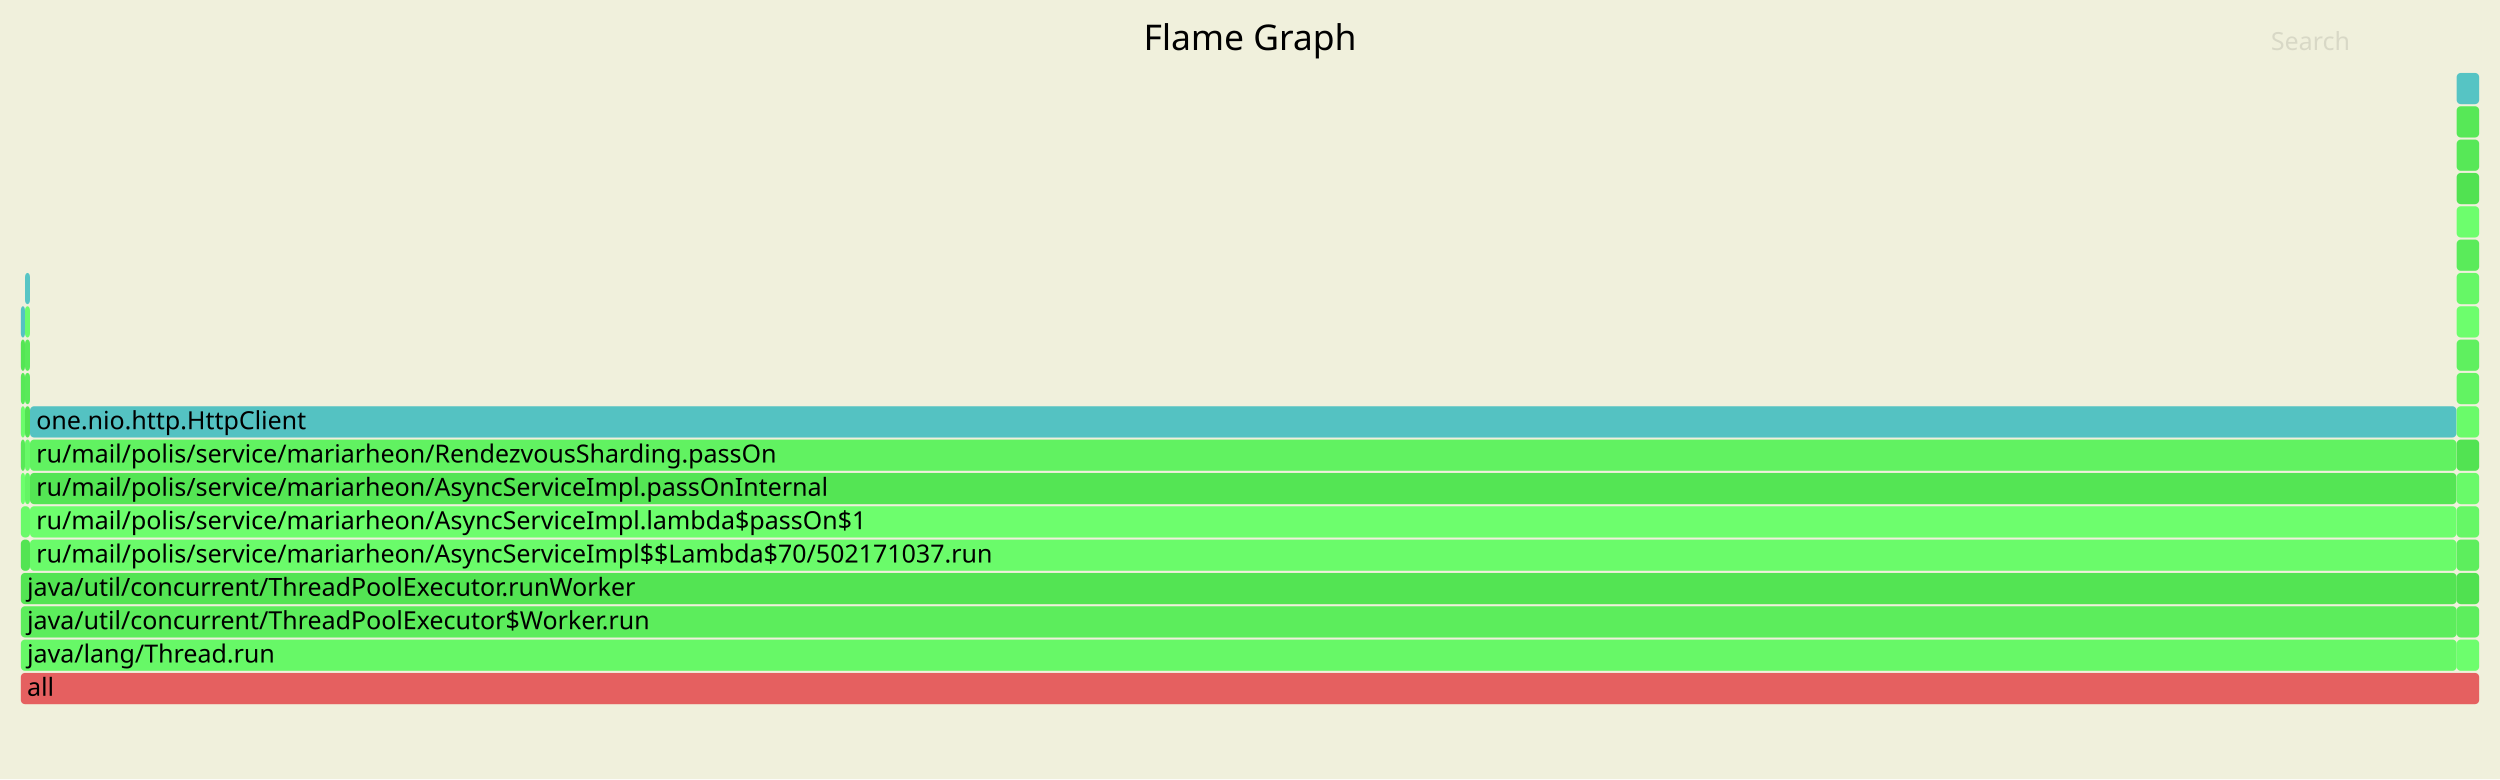
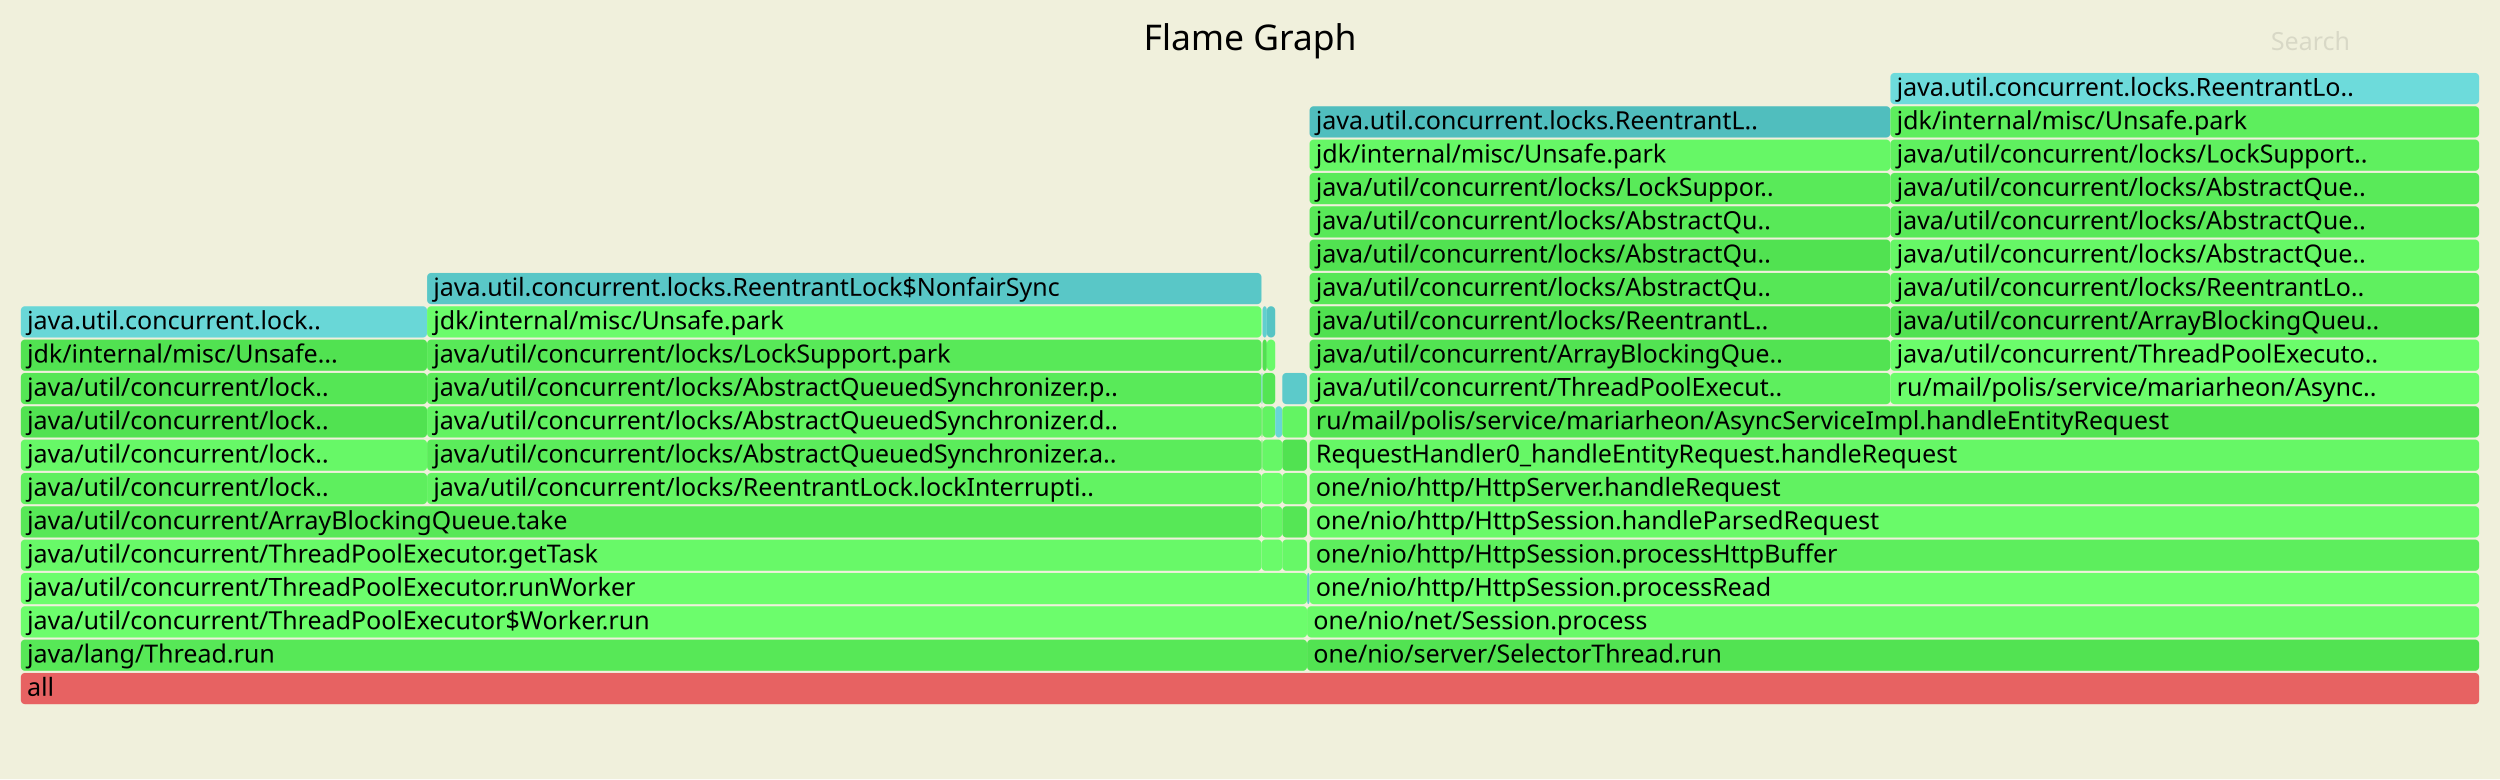
<svg xmlns="http://www.w3.org/2000/svg" version="1.1" width="1200" height="374" viewBox="0 0 1200 374">
  <style type="text/css">
	text { font-family:Verdana; font-size:12px; fill:rgb(0,0,0); }
	#search { opacity:0.1; cursor:pointer; }
	#search:hover, #search.show { opacity:1; }
	#subtitle { text-anchor:middle; font-color:rgb(160,160,160); }
	#title { text-anchor:middle; font-size:17px}
	#unzoom { cursor:pointer; }
	#frames &gt; *:hover { stroke:black; stroke-width:0.5; cursor:pointer; }
	.hide { display:none; }
	.parent { opacity:0.5; }
</style>
  <rect x="0" y="0" width="100%" height="100%" fill="rgb(240,240,220)" />
  <text id="title" x="600" y="24">Flame Graph</text>
  <text id="details" x="10" y="357"> </text>
  <text id="unzoom" x="10" y="24" class="hide">Reset Zoom</text>
  <text id="search" x="1090" y="24">Search</text>
  <text id="matched" x="1090" y="357"> </text>
  <g id="frames">
    <g>
-       <rect x="10.0" y="323.0" width="1180.0" height="15" fill="#e56060" rx="2" ry="2" />
+       <rect x="10.0" y="323.0" width="1180.0" height="15" fill="#e76262" rx="2" ry="2" />
      <text x="13.0" y="334.0">all</text>
    </g>
    <g>
-       <rect x="10.0" y="307.0" width="1169.2" height="15" fill="#67f867" rx="2" ry="2" />
+       <rect x="10.0" y="307.0" width="617.4" height="15" fill="#57e857" rx="2" ry="2" />
      <text x="13.0" y="318.0">java/lang/Thread.run</text>
    </g>
    <g>
-       <rect x="10.0" y="291.0" width="1169.2" height="15" fill="#5ced5c" rx="2" ry="2" />
+       <rect x="10.0" y="291.0" width="617.4" height="15" fill="#6cfd6c" rx="2" ry="2" />
      <text x="13.0" y="302.0">java/util/concurrent/ThreadPoolExecutor$Worker.run</text>
    </g>
    <g>
-       <rect x="10.0" y="275.0" width="1169.2" height="15" fill="#53e453" rx="2" ry="2" />
+       <rect x="10.0" y="275.0" width="617.4" height="15" fill="#6cfd6c" rx="2" ry="2" />
      <text x="13.0" y="286.0">java/util/concurrent/ThreadPoolExecutor.runWorker</text>
    </g>
    <g>
-       <rect x="10.0" y="259.0" width="4.4" height="15" fill="#53e453" rx="2" ry="2" />
-       <text x="13.0" y="270.0" />
-     </g>
-     <g>
-       <rect x="10.0" y="243.0" width="4.4" height="15" fill="#69fa69" rx="2" ry="2" />
-       <text x="13.0" y="254.0" />
-     </g>
-     <g>
-       <rect x="10.0" y="227.0" width="2.0" height="15" fill="#6dfe6d" rx="2" ry="2" />
-       <text x="13.0" y="238.0" />
-     </g>
-     <g>
-       <rect x="10.0" y="211.0" width="2.0" height="15" fill="#58e958" rx="2" ry="2" />
-       <text x="13.0" y="222.0" />
-     </g>
-     <g>
-       <rect x="10.0" y="195.0" width="2.0" height="15" fill="#6bfc6b" rx="2" ry="2" />
-       <text x="13.0" y="206.0" />
-     </g>
-     <g>
-       <rect x="10.0" y="179.0" width="2.0" height="15" fill="#57e857" rx="2" ry="2" />
-       <text x="13.0" y="190.0" />
-     </g>
-     <g>
-       <rect x="10.0" y="163.0" width="2.0" height="15" fill="#54e554" rx="2" ry="2" />
-       <text x="13.0" y="174.0" />
-     </g>
-     <g>
-       <rect x="10.0" y="147.0" width="2.0" height="15" fill="#54c2c2" rx="2" ry="2" />
-       <text x="13.0" y="158.0" />
-     </g>
-     <g>
-       <rect x="12.0" y="227.0" width="2.4" height="15" fill="#64f564" rx="2" ry="2" />
-       <text x="15.0" y="238.0" />
-     </g>
-     <g>
-       <rect x="12.0" y="211.0" width="2.4" height="15" fill="#68f968" rx="2" ry="2" />
-       <text x="15.0" y="222.0" />
-     </g>
-     <g>
-       <rect x="12.0" y="195.0" width="2.4" height="15" fill="#53e453" rx="2" ry="2" />
-       <text x="15.0" y="206.0" />
-     </g>
-     <g>
-       <rect x="12.0" y="179.0" width="2.4" height="15" fill="#59ea59" rx="2" ry="2" />
-       <text x="15.0" y="190.0" />
-     </g>
-     <g>
-       <rect x="12.0" y="163.0" width="2.4" height="15" fill="#59ea59" rx="2" ry="2" />
-       <text x="15.0" y="174.0" />
-     </g>
-     <g>
-       <rect x="12.0" y="147.0" width="2.4" height="15" fill="#6bfc6b" rx="2" ry="2" />
-       <text x="15.0" y="158.0" />
-     </g>
-     <g>
-       <rect x="12.0" y="131.0" width="2.4" height="15" fill="#57c5c5" rx="2" ry="2" />
-       <text x="15.0" y="142.0" />
-     </g>
-     <g>
-       <rect x="14.4" y="259.0" width="1164.7" height="15" fill="#6afb6a" rx="2" ry="2" />
-       <text x="17.4" y="270.0">ru/mail/polis/service/mariarheon/AsyncServiceImpl$$Lambda$70/502171037.run</text>
-     </g>
-     <g>
-       <rect x="14.4" y="243.0" width="1164.7" height="15" fill="#6dfe6d" rx="2" ry="2" />
-       <text x="17.4" y="254.0">ru/mail/polis/service/mariarheon/AsyncServiceImpl.lambda$passOn$1</text>
-     </g>
-     <g>
-       <rect x="14.4" y="227.0" width="1164.7" height="15" fill="#54e554" rx="2" ry="2" />
-       <text x="17.4" y="238.0">ru/mail/polis/service/mariarheon/AsyncServiceImpl.passOnInternal</text>
-     </g>
-     <g>
-       <rect x="14.4" y="211.0" width="1164.7" height="15" fill="#61f261" rx="2" ry="2" />
-       <text x="17.4" y="222.0">ru/mail/polis/service/mariarheon/RendezvousSharding.passOn</text>
-     </g>
-     <g>
-       <rect x="14.4" y="195.0" width="1164.7" height="15" fill="#54c2c2" rx="2" ry="2" />
-       <text x="17.4" y="206.0">one.nio.http.HttpClient</text>
-     </g>
-     <g>
-       <rect x="1179.2" y="307.0" width="10.8" height="15" fill="#6dfe6d" rx="2" ry="2" />
-       <text x="1182.2" y="318.0" />
-     </g>
-     <g>
-       <rect x="1179.2" y="291.0" width="10.8" height="15" fill="#5dee5d" rx="2" ry="2" />
-       <text x="1182.2" y="302.0" />
-     </g>
-     <g>
-       <rect x="1179.2" y="275.0" width="10.8" height="15" fill="#50e150" rx="2" ry="2" />
-       <text x="1182.2" y="286.0" />
-     </g>
-     <g>
-       <rect x="1179.2" y="259.0" width="10.8" height="15" fill="#5dee5d" rx="2" ry="2" />
-       <text x="1182.2" y="270.0" />
-     </g>
-     <g>
-       <rect x="1179.2" y="243.0" width="10.8" height="15" fill="#66f766" rx="2" ry="2" />
-       <text x="1182.2" y="254.0" />
-     </g>
-     <g>
-       <rect x="1179.2" y="227.0" width="10.8" height="15" fill="#69fa69" rx="2" ry="2" />
-       <text x="1182.2" y="238.0" />
-     </g>
-     <g>
-       <rect x="1179.2" y="211.0" width="10.8" height="15" fill="#52e352" rx="2" ry="2" />
-       <text x="1182.2" y="222.0" />
-     </g>
-     <g>
-       <rect x="1179.2" y="195.0" width="10.8" height="15" fill="#6afb6a" rx="2" ry="2" />
-       <text x="1182.2" y="206.0" />
-     </g>
-     <g>
-       <rect x="1179.2" y="179.0" width="10.8" height="15" fill="#62f362" rx="2" ry="2" />
-       <text x="1182.2" y="190.0" />
-     </g>
-     <g>
-       <rect x="1179.2" y="163.0" width="10.8" height="15" fill="#5ff05f" rx="2" ry="2" />
-       <text x="1182.2" y="174.0" />
-     </g>
-     <g>
-       <rect x="1179.2" y="147.0" width="10.8" height="15" fill="#6dfe6d" rx="2" ry="2" />
-       <text x="1182.2" y="158.0" />
-     </g>
-     <g>
-       <rect x="1179.2" y="131.0" width="10.8" height="15" fill="#66f766" rx="2" ry="2" />
-       <text x="1182.2" y="142.0" />
-     </g>
-     <g>
-       <rect x="1179.2" y="115.0" width="10.8" height="15" fill="#5aeb5a" rx="2" ry="2" />
-       <text x="1182.2" y="126.0" />
-     </g>
-     <g>
-       <rect x="1179.2" y="99.0" width="10.8" height="15" fill="#6dfe6d" rx="2" ry="2" />
-       <text x="1182.2" y="110.0" />
-     </g>
-     <g>
-       <rect x="1179.2" y="83.0" width="10.8" height="15" fill="#51e251" rx="2" ry="2" />
-       <text x="1182.2" y="94.0" />
-     </g>
-     <g>
-       <rect x="1179.2" y="67.0" width="10.8" height="15" fill="#57e857" rx="2" ry="2" />
-       <text x="1182.2" y="78.0" />
-     </g>
-     <g>
-       <rect x="1179.2" y="51.0" width="10.8" height="15" fill="#57e857" rx="2" ry="2" />
-       <text x="1182.2" y="62.0" />
-     </g>
-     <g>
-       <rect x="1179.2" y="35.0" width="10.8" height="15" fill="#56c4c4" rx="2" ry="2" />
-       <text x="1182.2" y="46.0" />
+       <rect x="10.0" y="259.0" width="595.5" height="15" fill="#68f968" rx="2" ry="2" />
+       <text x="13.0" y="270.0">java/util/concurrent/ThreadPoolExecutor.getTask</text>
+     </g>
+     <g>
+       <rect x="10.0" y="243.0" width="595.5" height="15" fill="#57e857" rx="2" ry="2" />
+       <text x="13.0" y="254.0">java/util/concurrent/ArrayBlockingQueue.take</text>
+     </g>
+     <g>
+       <rect x="10.0" y="227.0" width="195.0" height="15" fill="#5eef5e" rx="2" ry="2" />
+       <text x="13.0" y="238.0">java/util/concurrent/lock..</text>
+     </g>
+     <g>
+       <rect x="10.0" y="211.0" width="195.0" height="15" fill="#67f867" rx="2" ry="2" />
+       <text x="13.0" y="222.0">java/util/concurrent/lock..</text>
+     </g>
+     <g>
+       <rect x="10.0" y="195.0" width="195.0" height="15" fill="#51e251" rx="2" ry="2" />
+       <text x="13.0" y="206.0">java/util/concurrent/lock..</text>
+     </g>
+     <g>
+       <rect x="10.0" y="179.0" width="195.0" height="15" fill="#55e655" rx="2" ry="2" />
+       <text x="13.0" y="190.0">java/util/concurrent/lock..</text>
+     </g>
+     <g>
+       <rect x="10.0" y="163.0" width="195.0" height="15" fill="#51e251" rx="2" ry="2" />
+       <text x="13.0" y="174.0">jdk/internal/misc/Unsafe...</text>
+     </g>
+     <g>
+       <rect x="10.0" y="147.0" width="195.0" height="15" fill="#69d7d7" rx="2" ry="2" />
+       <text x="13.0" y="158.0">java.util.concurrent.lock..</text>
+     </g>
+     <g>
+       <rect x="205.0" y="227.0" width="400.5" height="15" fill="#62f362" rx="2" ry="2" />
+       <text x="208.0" y="238.0">java/util/concurrent/locks/ReentrantLock.lockInterrupti..</text>
+     </g>
+     <g>
+       <rect x="205.0" y="211.0" width="400.5" height="15" fill="#5bec5b" rx="2" ry="2" />
+       <text x="208.0" y="222.0">java/util/concurrent/locks/AbstractQueuedSynchronizer.a..</text>
+     </g>
+     <g>
+       <rect x="205.0" y="195.0" width="400.5" height="15" fill="#62f362" rx="2" ry="2" />
+       <text x="208.0" y="206.0">java/util/concurrent/locks/AbstractQueuedSynchronizer.d..</text>
+     </g>
+     <g>
+       <rect x="205.0" y="179.0" width="400.5" height="15" fill="#59ea59" rx="2" ry="2" />
+       <text x="208.0" y="190.0">java/util/concurrent/locks/AbstractQueuedSynchronizer.p..</text>
+     </g>
+     <g>
+       <rect x="205.0" y="163.0" width="400.5" height="15" fill="#58e958" rx="2" ry="2" />
+       <text x="208.0" y="174.0">java/util/concurrent/locks/LockSupport.park</text>
+     </g>
+     <g>
+       <rect x="205.0" y="147.0" width="400.5" height="15" fill="#6bfc6b" rx="2" ry="2" />
+       <text x="208.0" y="158.0">jdk/internal/misc/Unsafe.park</text>
+     </g>
+     <g>
+       <rect x="205.0" y="131.0" width="400.5" height="15" fill="#59c7c7" rx="2" ry="2" />
+       <text x="208.0" y="142.0">java.util.concurrent.locks.ReentrantLock$NonfairSync</text>
+     </g>
+     <g>
+       <rect x="605.5" y="259.0" width="10.0" height="15" fill="#6afb6a" rx="2" ry="2" />
+       <text x="608.5" y="270.0" />
+     </g>
+     <g>
+       <rect x="605.5" y="243.0" width="10.0" height="15" fill="#65f665" rx="2" ry="2" />
+       <text x="608.5" y="254.0" />
+     </g>
+     <g>
+       <rect x="605.5" y="227.0" width="10.0" height="15" fill="#6cfd6c" rx="2" ry="2" />
+       <text x="608.5" y="238.0" />
+     </g>
+     <g>
+       <rect x="605.5" y="211.0" width="0.5" height="15" fill="#57e857" rx="2" ry="2" />
+       <text x="608.5" y="222.0" />
+     </g>
+     <g>
+       <rect x="605.5" y="195.0" width="0.5" height="15" fill="#53e453" rx="2" ry="2" />
+       <text x="608.5" y="206.0" />
+     </g>
+     <g>
+       <rect x="605.5" y="179.0" width="0.5" height="15" fill="#64d2d2" rx="2" ry="2" />
+       <text x="608.5" y="190.0" />
+     </g>
+     <g>
+       <rect x="606.0" y="211.0" width="9.5" height="15" fill="#66f766" rx="2" ry="2" />
+       <text x="609.0" y="222.0" />
+     </g>
+     <g>
+       <rect x="606.0" y="195.0" width="6.1" height="15" fill="#62f362" rx="2" ry="2" />
+       <text x="609.0" y="206.0" />
+     </g>
+     <g>
+       <rect x="606.0" y="179.0" width="6.1" height="15" fill="#54e554" rx="2" ry="2" />
+       <text x="609.0" y="190.0" />
+     </g>
+     <g>
+       <rect x="606.0" y="163.0" width="2.1" height="15" fill="#50e150" rx="2" ry="2" />
+       <text x="609.0" y="174.0" />
+     </g>
+     <g>
+       <rect x="606.0" y="147.0" width="2.1" height="15" fill="#61cfcf" rx="2" ry="2" />
+       <text x="609.0" y="158.0" />
+     </g>
+     <g>
+       <rect x="608.1" y="163.0" width="4.0" height="15" fill="#69fa69" rx="2" ry="2" />
+       <text x="611.1" y="174.0" />
+     </g>
+     <g>
+       <rect x="608.1" y="147.0" width="4.0" height="15" fill="#56c4c4" rx="2" ry="2" />
+       <text x="611.1" y="158.0" />
+     </g>
+     <g>
+       <rect x="612.1" y="195.0" width="3.4" height="15" fill="#68d6d6" rx="2" ry="2" />
+       <text x="615.1" y="206.0" />
+     </g>
+     <g>
+       <rect x="615.5" y="259.0" width="11.9" height="15" fill="#67f867" rx="2" ry="2" />
+       <text x="618.5" y="270.0" />
+     </g>
+     <g>
+       <rect x="615.5" y="243.0" width="11.9" height="15" fill="#55e655" rx="2" ry="2" />
+       <text x="618.5" y="254.0" />
+     </g>
+     <g>
+       <rect x="615.5" y="227.0" width="11.9" height="15" fill="#63f463" rx="2" ry="2" />
+       <text x="618.5" y="238.0" />
+     </g>
+     <g>
+       <rect x="615.5" y="211.0" width="11.9" height="15" fill="#51e251" rx="2" ry="2" />
+       <text x="618.5" y="222.0" />
+     </g>
+     <g>
+       <rect x="615.5" y="195.0" width="11.9" height="15" fill="#63f463" rx="2" ry="2" />
+       <text x="618.5" y="206.0" />
+     </g>
+     <g>
+       <rect x="615.5" y="179.0" width="11.9" height="15" fill="#5ccaca" rx="2" ry="2" />
+       <text x="618.5" y="190.0" />
+     </g>
+     <g>
+       <rect x="627.4" y="307.0" width="562.6" height="15" fill="#52e352" rx="2" ry="2" />
+       <text x="630.4" y="318.0">one/nio/server/SelectorThread.run</text>
+     </g>
+     <g>
+       <rect x="627.4" y="291.0" width="562.6" height="15" fill="#69fa69" rx="2" ry="2" />
+       <text x="630.4" y="302.0">one/nio/net/Session.process</text>
+     </g>
+     <g>
+       <rect x="627.4" y="275.0" width="1.2" height="15" fill="#5dcbcb" rx="2" ry="2" />
+       <text x="630.4" y="286.0" />
+     </g>
+     <g>
+       <rect x="628.6" y="275.0" width="561.4" height="15" fill="#6cfd6c" rx="2" ry="2" />
+       <text x="631.6" y="286.0">one/nio/http/HttpSession.processRead</text>
+     </g>
+     <g>
+       <rect x="628.6" y="259.0" width="561.4" height="15" fill="#5dee5d" rx="2" ry="2" />
+       <text x="631.6" y="270.0">one/nio/http/HttpSession.processHttpBuffer</text>
+     </g>
+     <g>
+       <rect x="628.6" y="243.0" width="561.4" height="15" fill="#69fa69" rx="2" ry="2" />
+       <text x="631.6" y="254.0">one/nio/http/HttpSession.handleParsedRequest</text>
+     </g>
+     <g>
+       <rect x="628.6" y="227.0" width="561.4" height="15" fill="#61f261" rx="2" ry="2" />
+       <text x="631.6" y="238.0">one/nio/http/HttpServer.handleRequest</text>
+     </g>
+     <g>
+       <rect x="628.6" y="211.0" width="561.4" height="15" fill="#66f766" rx="2" ry="2" />
+       <text x="631.6" y="222.0">RequestHandler0_handleEntityRequest.handleRequest</text>
+     </g>
+     <g>
+       <rect x="628.6" y="195.0" width="561.4" height="15" fill="#53e453" rx="2" ry="2" />
+       <text x="631.6" y="206.0">ru/mail/polis/service/mariarheon/AsyncServiceImpl.handleEntityRequest</text>
+     </g>
+     <g>
+       <rect x="628.6" y="179.0" width="278.8" height="15" fill="#5eef5e" rx="2" ry="2" />
+       <text x="631.6" y="190.0">java/util/concurrent/ThreadPoolExecut..</text>
+     </g>
+     <g>
+       <rect x="628.6" y="163.0" width="278.8" height="15" fill="#52e352" rx="2" ry="2" />
+       <text x="631.6" y="174.0">java/util/concurrent/ArrayBlockingQue..</text>
+     </g>
+     <g>
+       <rect x="628.6" y="147.0" width="278.8" height="15" fill="#50e150" rx="2" ry="2" />
+       <text x="631.6" y="158.0">java/util/concurrent/locks/ReentrantL..</text>
+     </g>
+     <g>
+       <rect x="628.6" y="131.0" width="278.8" height="15" fill="#56e756" rx="2" ry="2" />
+       <text x="631.6" y="142.0">java/util/concurrent/locks/AbstractQu..</text>
+     </g>
+     <g>
+       <rect x="628.6" y="115.0" width="278.8" height="15" fill="#51e251" rx="2" ry="2" />
+       <text x="631.6" y="126.0">java/util/concurrent/locks/AbstractQu..</text>
+     </g>
+     <g>
+       <rect x="628.6" y="99.0" width="278.8" height="15" fill="#58e958" rx="2" ry="2" />
+       <text x="631.6" y="110.0">java/util/concurrent/locks/AbstractQu..</text>
+     </g>
+     <g>
+       <rect x="628.6" y="83.0" width="278.8" height="15" fill="#59ea59" rx="2" ry="2" />
+       <text x="631.6" y="94.0">java/util/concurrent/locks/LockSuppor..</text>
+     </g>
+     <g>
+       <rect x="628.6" y="67.0" width="278.8" height="15" fill="#66f766" rx="2" ry="2" />
+       <text x="631.6" y="78.0">jdk/internal/misc/Unsafe.park</text>
+     </g>
+     <g>
+       <rect x="628.6" y="51.0" width="278.8" height="15" fill="#50bebe" rx="2" ry="2" />
+       <text x="631.6" y="62.0">java.util.concurrent.locks.ReentrantL..</text>
+     </g>
+     <g>
+       <rect x="907.4" y="179.0" width="282.6" height="15" fill="#6bfc6b" rx="2" ry="2" />
+       <text x="910.4" y="190.0">ru/mail/polis/service/mariarheon/Async..</text>
+     </g>
+     <g>
+       <rect x="907.4" y="163.0" width="282.6" height="15" fill="#6bfc6b" rx="2" ry="2" />
+       <text x="910.4" y="174.0">java/util/concurrent/ThreadPoolExecuto..</text>
+     </g>
+     <g>
+       <rect x="907.4" y="147.0" width="282.6" height="15" fill="#51e251" rx="2" ry="2" />
+       <text x="910.4" y="158.0">java/util/concurrent/ArrayBlockingQueu..</text>
+     </g>
+     <g>
+       <rect x="907.4" y="131.0" width="282.6" height="15" fill="#5ff05f" rx="2" ry="2" />
+       <text x="910.4" y="142.0">java/util/concurrent/locks/ReentrantLo..</text>
+     </g>
+     <g>
+       <rect x="907.4" y="115.0" width="282.6" height="15" fill="#66f766" rx="2" ry="2" />
+       <text x="910.4" y="126.0">java/util/concurrent/locks/AbstractQue..</text>
+     </g>
+     <g>
+       <rect x="907.4" y="99.0" width="282.6" height="15" fill="#58e958" rx="2" ry="2" />
+       <text x="910.4" y="110.0">java/util/concurrent/locks/AbstractQue..</text>
+     </g>
+     <g>
+       <rect x="907.4" y="83.0" width="282.6" height="15" fill="#59ea59" rx="2" ry="2" />
+       <text x="910.4" y="94.0">java/util/concurrent/locks/AbstractQue..</text>
+     </g>
+     <g>
+       <rect x="907.4" y="67.0" width="282.6" height="15" fill="#5ff05f" rx="2" ry="2" />
+       <text x="910.4" y="78.0">java/util/concurrent/locks/LockSupport..</text>
+     </g>
+     <g>
+       <rect x="907.4" y="51.0" width="282.6" height="15" fill="#5dee5d" rx="2" ry="2" />
+       <text x="910.4" y="62.0">jdk/internal/misc/Unsafe.park</text>
+     </g>
+     <g>
+       <rect x="907.4" y="35.0" width="282.6" height="15" fill="#6ddbdb" rx="2" ry="2" />
+       <text x="910.4" y="46.0">java.util.concurrent.locks.ReentrantLo..</text>
    </g>
  </g>
</svg>
